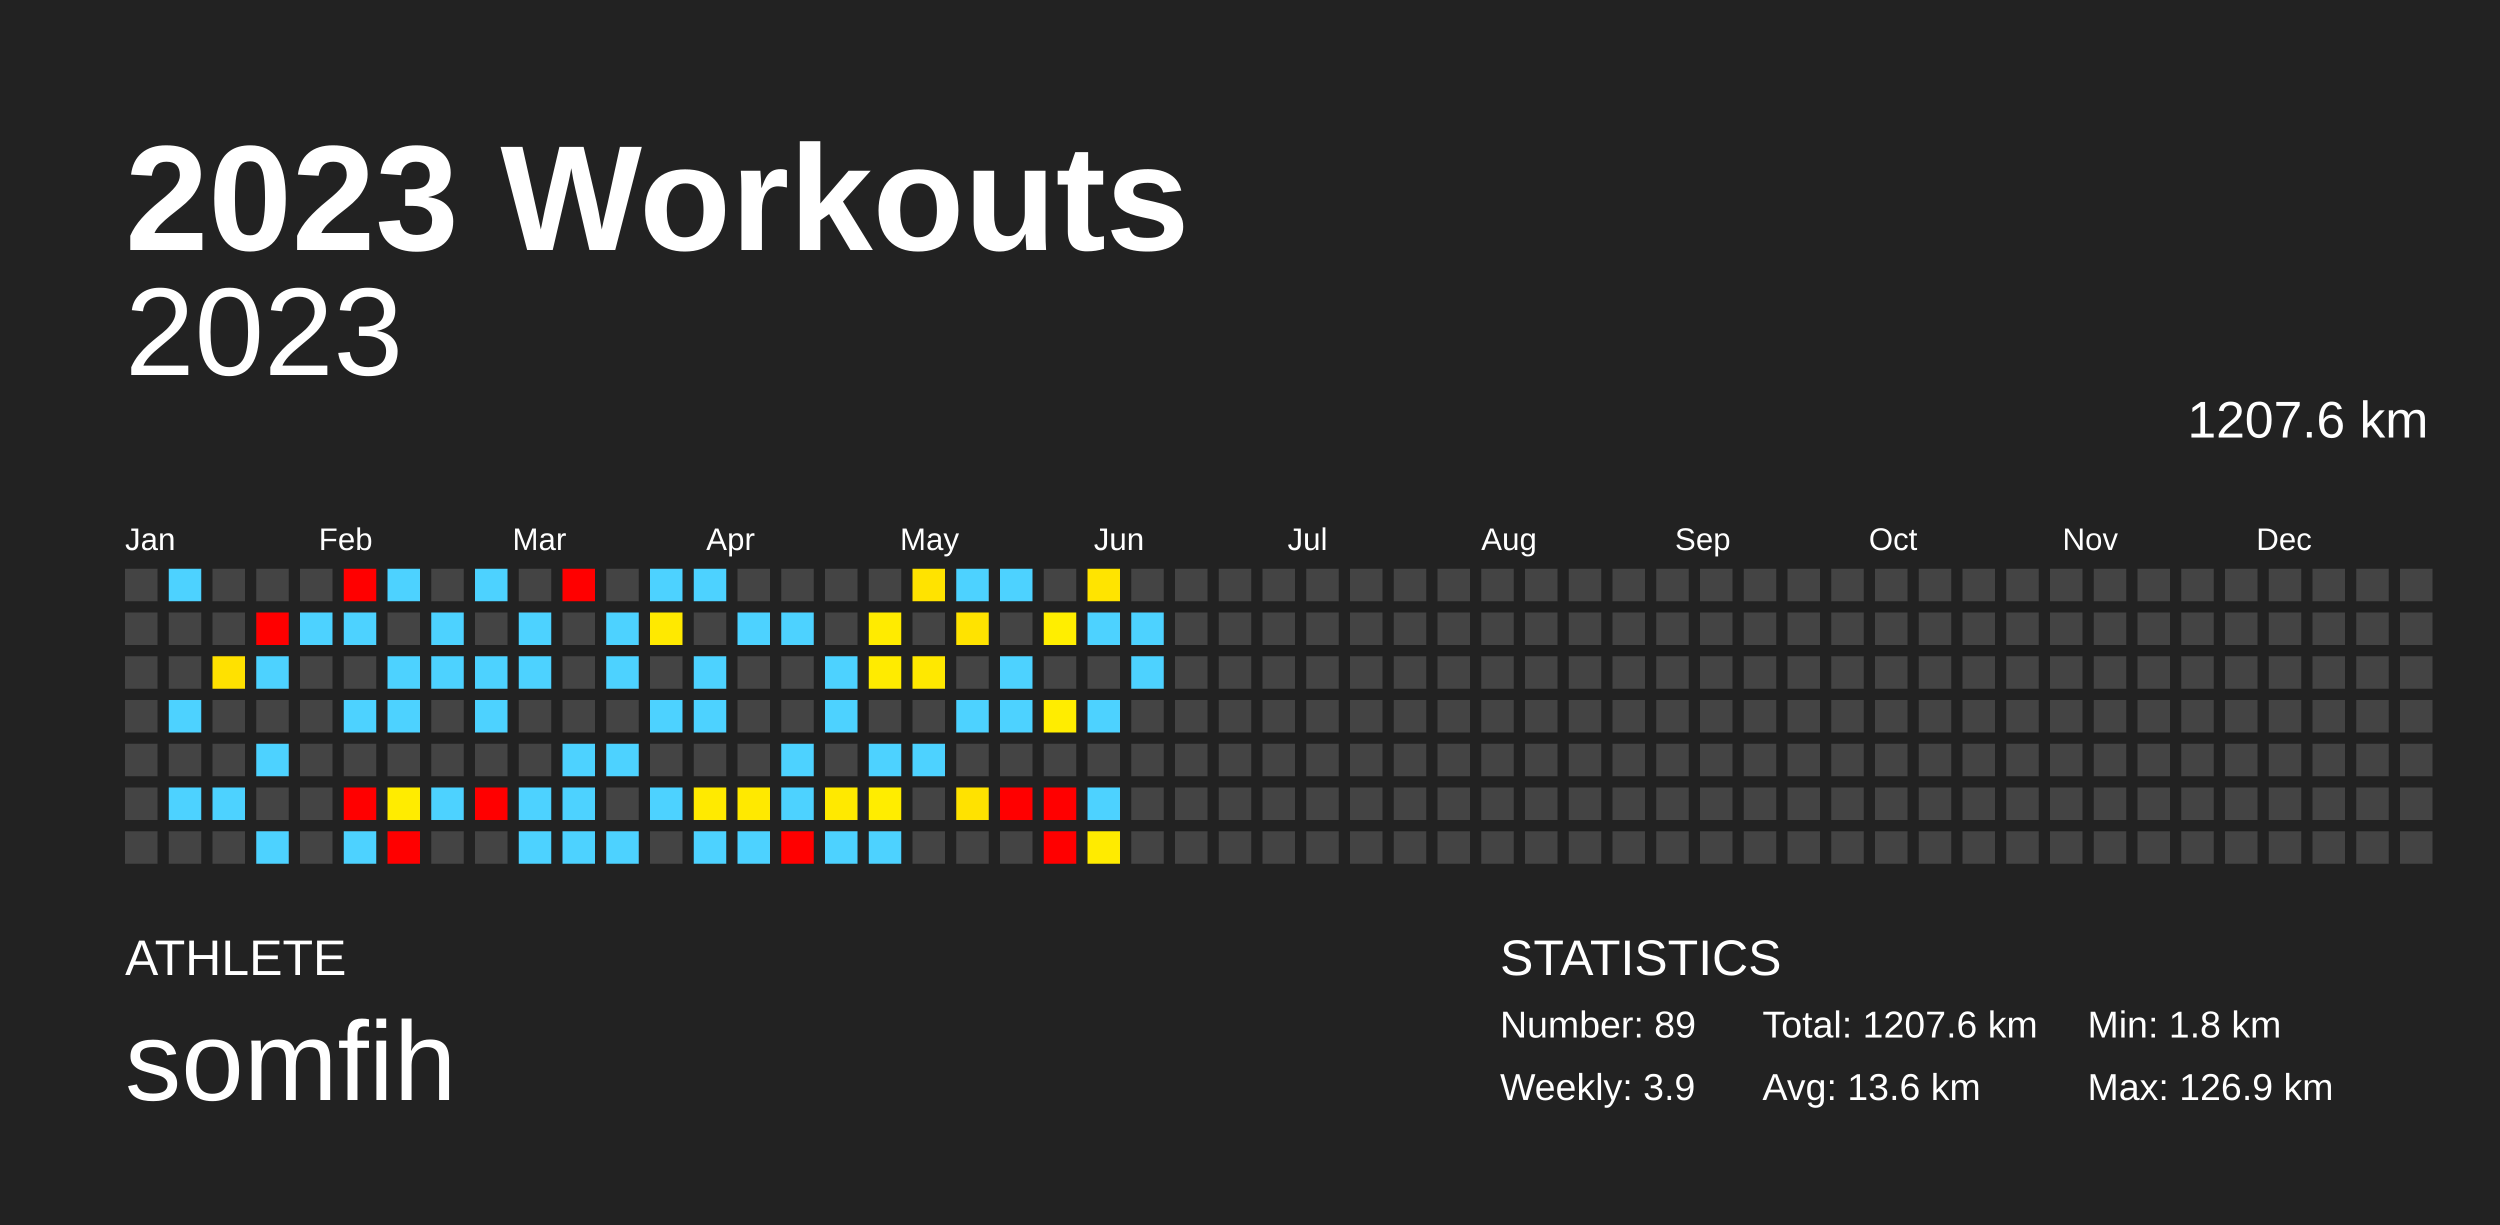
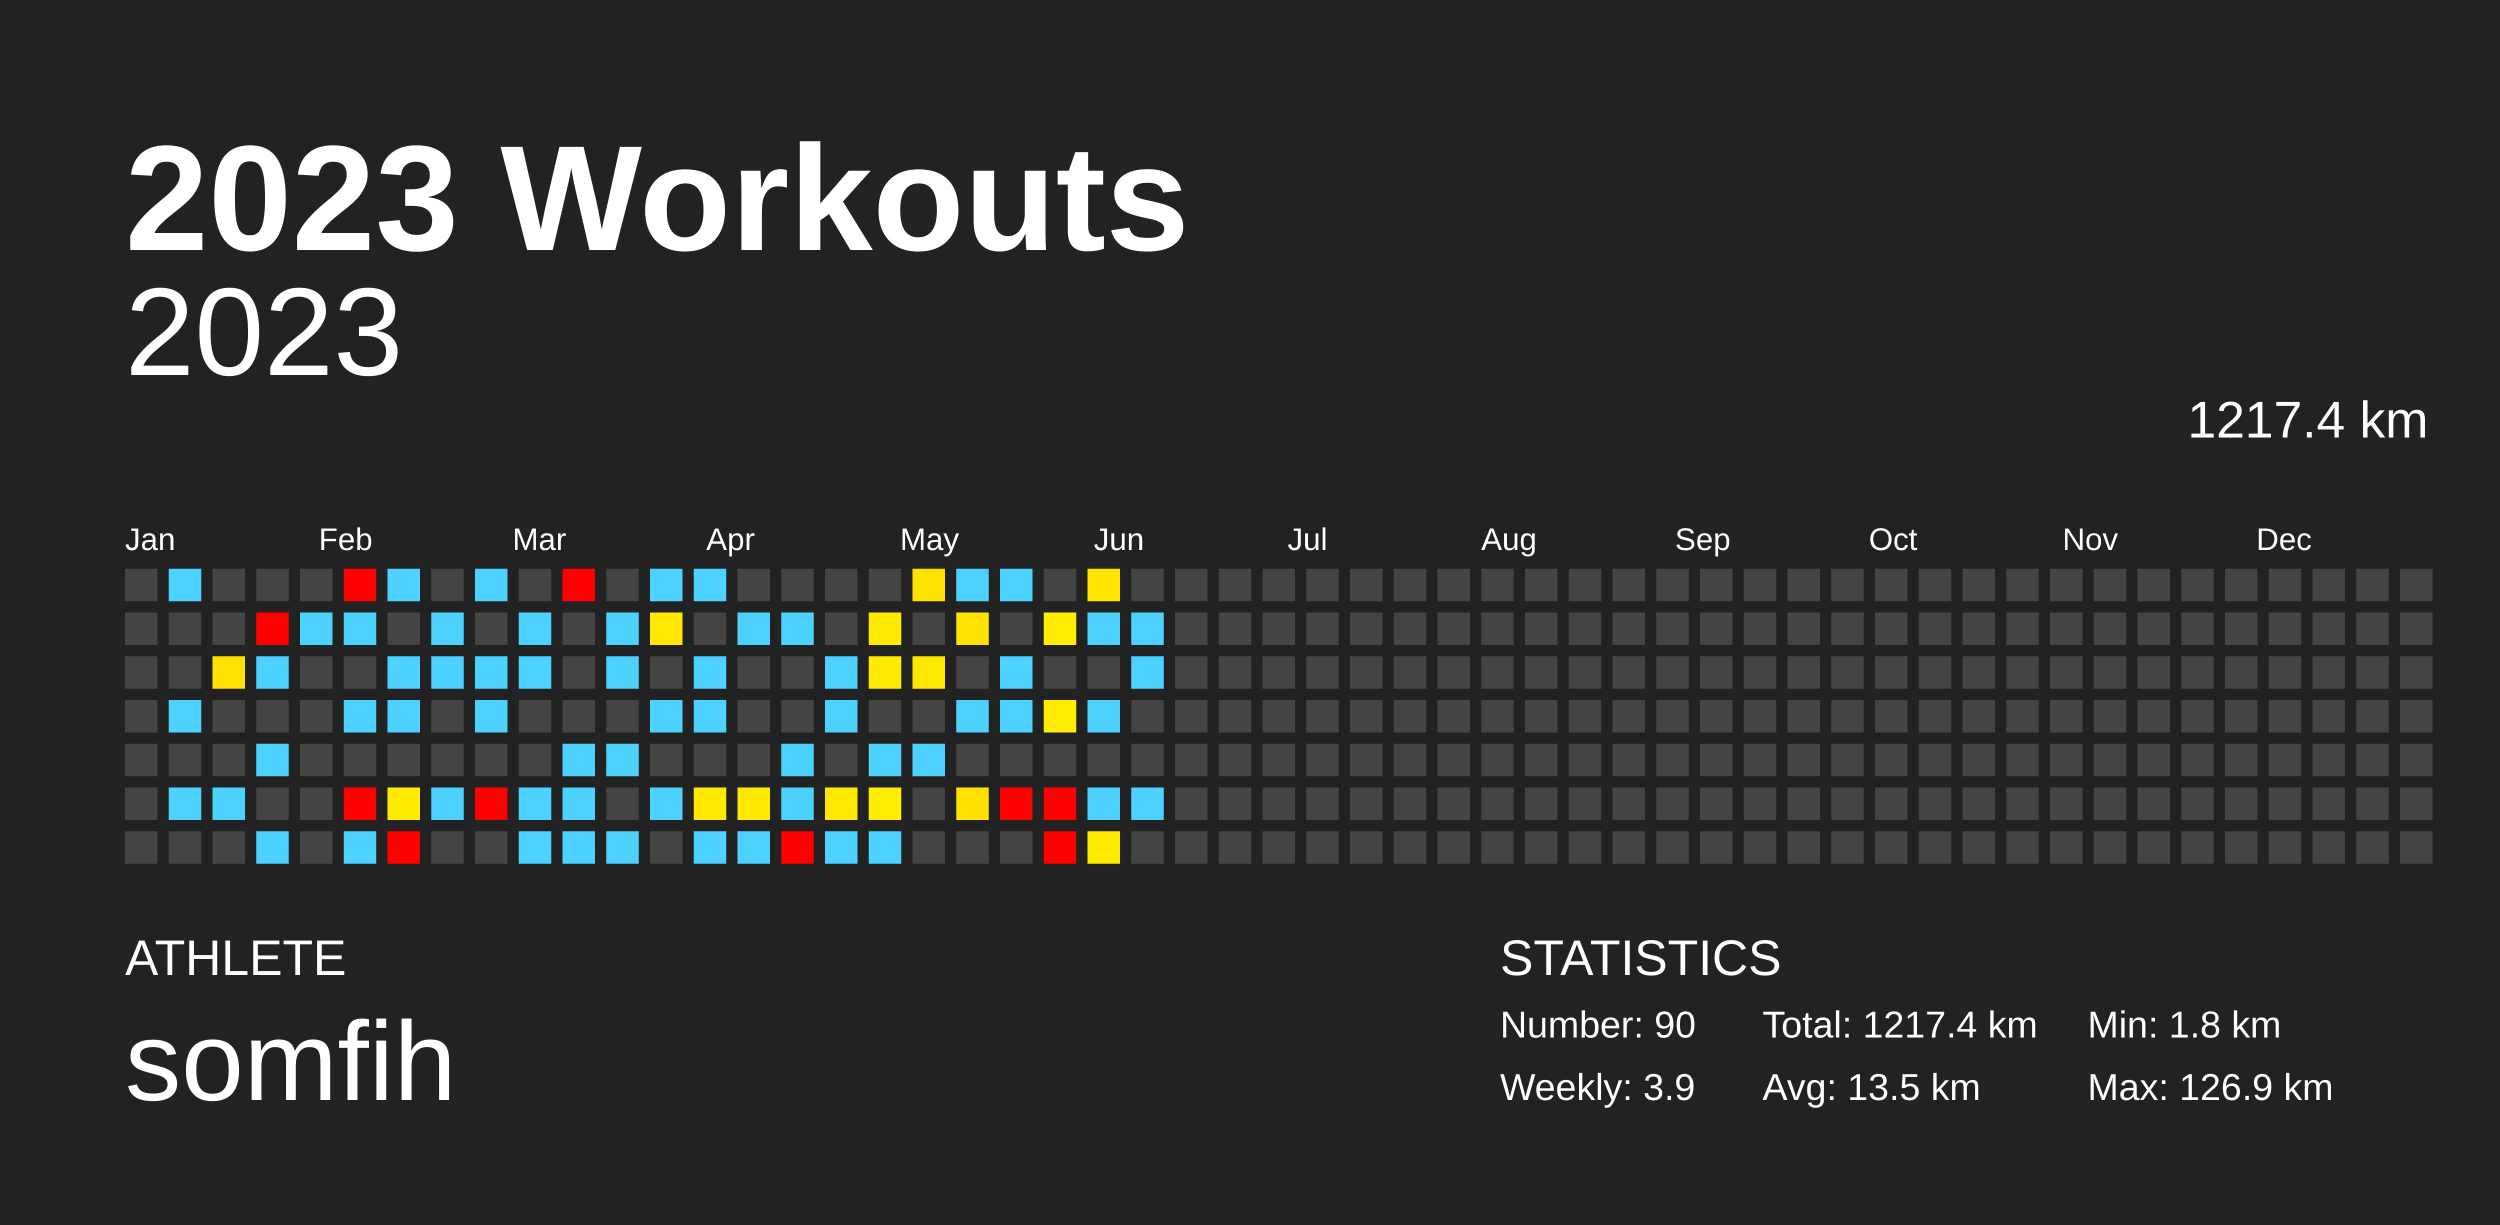
<svg xmlns="http://www.w3.org/2000/svg" baseProfile="full" height="98mm" version="1.1" viewBox="0,0,200,98" width="200mm">
  <defs />
  <rect fill="#222222" height="98" width="200" x="0" y="0" />
  <text fill="#FFFFFF" style="font-size:12px; font-family:Arial; font-weight:bold;" x="10" y="20">2023 Workouts</text>
  <text fill="#FFFFFF" style="font-size:4px; font-family:Arial" x="10" y="78">ATHLETE</text>
  <text fill="#FFFFFF" style="font-size:9px; font-family:Arial" x="10" y="88">somfih</text>
  <text fill="#FFFFFF" style="font-size:4px; font-family:Arial" x="120" y="78">STATISTICS</text>
-   <text fill="#FFFFFF" style="font-size:3px; font-family:Arial" x="120" y="83">Number: 89</text>
+   <text fill="#FFFFFF" style="font-size:3px; font-family:Arial" x="120" y="83">Number: 90</text>
  <text fill="#FFFFFF" style="font-size:3px; font-family:Arial" x="120" y="88">Weekly: 3.9</text>
-   <text fill="#FFFFFF" style="font-size:3px; font-family:Arial" x="141" y="83">Total: 1207.6 km</text>
-   <text fill="#FFFFFF" style="font-size:3px; font-family:Arial" x="141" y="88">Avg: 13.6 km</text>
+   <text fill="#FFFFFF" style="font-size:3px; font-family:Arial" x="141" y="83">Total: 1217.4 km</text>
+   <text fill="#FFFFFF" style="font-size:3px; font-family:Arial" x="141" y="88">Avg: 13.5 km</text>
  <text fill="#FFFFFF" style="font-size:3px; font-family:Arial" x="167" y="83">Min: 1.8 km</text>
  <text fill="#FFFFFF" style="font-size:3px; font-family:Arial" x="167" y="88">Max: 126.9 km</text>
  <text alignment-baseline="hanging" fill="#FFFFFF" style="font-size:10.0px; font-family:Arial;" x="10" y="30">2023</text>
-   <text alignment-baseline="hanging" fill="#FFFFFF" style="font-size:4.125px; font-family:Arial;" x="175" y="35">1207.6 km</text>
+   <text alignment-baseline="hanging" fill="#FFFFFF" style="font-size:4.125px; font-family:Arial;" x="175" y="35">1217.4 km</text>
  <text fill="#FFFFFF" style="font-size:2.5px; font-family:Arial" x="10.0" y="44">Jan</text>
  <text fill="#FFFFFF" style="font-size:2.5px; font-family:Arial" x="25.5" y="44">Feb</text>
  <text fill="#FFFFFF" style="font-size:2.5px; font-family:Arial" x="41.0" y="44">Mar</text>
  <text fill="#FFFFFF" style="font-size:2.5px; font-family:Arial" x="56.5" y="44">Apr</text>
  <text fill="#FFFFFF" style="font-size:2.5px; font-family:Arial" x="72.0" y="44">May</text>
  <text fill="#FFFFFF" style="font-size:2.5px; font-family:Arial" x="87.5" y="44">Jun</text>
  <text fill="#FFFFFF" style="font-size:2.5px; font-family:Arial" x="103.0" y="44">Jul</text>
  <text fill="#FFFFFF" style="font-size:2.5px; font-family:Arial" x="118.5" y="44">Aug</text>
  <text fill="#FFFFFF" style="font-size:2.5px; font-family:Arial" x="134.0" y="44">Sep</text>
  <text fill="#FFFFFF" style="font-size:2.5px; font-family:Arial" x="149.5" y="44">Oct</text>
  <text fill="#FFFFFF" style="font-size:2.5px; font-family:Arial" x="165.0" y="44">Nov</text>
  <text fill="#FFFFFF" style="font-size:2.5px; font-family:Arial" x="180.5" y="44">Dec</text>
  <rect fill="#444444" height="2.6" width="2.6" x="10.0" y="45.5" />
  <rect fill="#444444" height="2.6" width="2.6" x="10.0" y="49.0" />
  <rect fill="#444444" height="2.6" width="2.6" x="10.0" y="52.5" />
  <rect fill="#444444" height="2.6" width="2.6" x="10.0" y="56.0" />
  <rect fill="#444444" height="2.6" width="2.6" x="10.0" y="59.5" />
  <rect fill="#444444" height="2.6" width="2.6" x="10.0" y="63.0" />
  <rect fill="#444444" height="2.6" width="2.6" x="10.0" y="66.5" />
  <rect fill="#4dd2ff" height="2.6" width="2.6" x="13.5" y="45.5" />
  <rect fill="#444444" height="2.6" width="2.6" x="13.5" y="49.0" />
  <rect fill="#444444" height="2.6" width="2.6" x="13.5" y="52.5" />
  <rect fill="#4dd2ff" height="2.6" width="2.6" x="13.5" y="56.0" />
  <rect fill="#444444" height="2.6" width="2.6" x="13.5" y="59.5" />
  <rect fill="#4dd2ff" height="2.6" width="2.6" x="13.5" y="63.0" />
  <rect fill="#444444" height="2.6" width="2.6" x="13.5" y="66.5" />
  <rect fill="#444444" height="2.6" width="2.6" x="17.0" y="45.5" />
  <rect fill="#444444" height="2.6" width="2.6" x="17.0" y="49.0" />
  <rect fill="#ffe100" height="2.6" width="2.6" x="17.0" y="52.5" />
  <rect fill="#444444" height="2.6" width="2.6" x="17.0" y="56.0" />
  <rect fill="#444444" height="2.6" width="2.6" x="17.0" y="59.5" />
  <rect fill="#4dd2ff" height="2.6" width="2.6" x="17.0" y="63.0" />
  <rect fill="#444444" height="2.6" width="2.6" x="17.0" y="66.5" />
  <rect fill="#444444" height="2.6" width="2.6" x="20.5" y="45.5" />
  <rect fill="red" height="2.6" width="2.6" x="20.5" y="49.0" />
  <rect fill="#4dd2ff" height="2.6" width="2.6" x="20.5" y="52.5" />
  <rect fill="#444444" height="2.6" width="2.6" x="20.5" y="56.0" />
  <rect fill="#4dd2ff" height="2.6" width="2.6" x="20.5" y="59.5" />
  <rect fill="#444444" height="2.6" width="2.6" x="20.5" y="63.0" />
  <rect fill="#4dd2ff" height="2.6" width="2.6" x="20.5" y="66.5" />
  <rect fill="#444444" height="2.6" width="2.6" x="24.0" y="45.5" />
  <rect fill="#4dd2ff" height="2.6" width="2.6" x="24.0" y="49.0" />
  <rect fill="#444444" height="2.6" width="2.6" x="24.0" y="52.5" />
  <rect fill="#444444" height="2.6" width="2.6" x="24.0" y="56.0" />
  <rect fill="#444444" height="2.6" width="2.6" x="24.0" y="59.5" />
  <rect fill="#444444" height="2.6" width="2.6" x="24.0" y="63.0" />
  <rect fill="#444444" height="2.6" width="2.6" x="24.0" y="66.5" />
  <rect fill="red" height="2.6" width="2.6" x="27.5" y="45.5" />
  <rect fill="#4dd2ff" height="2.6" width="2.6" x="27.5" y="49.0" />
  <rect fill="#444444" height="2.6" width="2.6" x="27.5" y="52.5" />
  <rect fill="#4dd2ff" height="2.6" width="2.6" x="27.5" y="56.0" />
  <rect fill="#444444" height="2.6" width="2.6" x="27.5" y="59.5" />
  <rect fill="red" height="2.6" width="2.6" x="27.5" y="63.0" />
  <rect fill="#4dd2ff" height="2.6" width="2.6" x="27.5" y="66.5" />
  <rect fill="#4dd2ff" height="2.6" width="2.6" x="31.0" y="45.5" />
  <rect fill="#444444" height="2.6" width="2.6" x="31.0" y="49.0" />
  <rect fill="#4dd2ff" height="2.6" width="2.6" x="31.0" y="52.5" />
  <rect fill="#4dd2ff" height="2.6" width="2.6" x="31.0" y="56.0" />
  <rect fill="#444444" height="2.6" width="2.6" x="31.0" y="59.5" />
  <rect fill="#ffec00" height="2.6" width="2.6" x="31.0" y="63.0" />
  <rect fill="red" height="2.6" width="2.6" x="31.0" y="66.5" />
  <rect fill="#444444" height="2.6" width="2.6" x="34.5" y="45.5" />
  <rect fill="#4dd2ff" height="2.6" width="2.6" x="34.5" y="49.0" />
  <rect fill="#4dd2ff" height="2.6" width="2.6" x="34.5" y="52.5" />
  <rect fill="#444444" height="2.6" width="2.6" x="34.5" y="56.0" />
  <rect fill="#444444" height="2.6" width="2.6" x="34.5" y="59.5" />
  <rect fill="#4dd2ff" height="2.6" width="2.6" x="34.5" y="63.0" />
  <rect fill="#444444" height="2.6" width="2.6" x="34.5" y="66.5" />
  <rect fill="#4dd2ff" height="2.6" width="2.6" x="38.0" y="45.5" />
  <rect fill="#444444" height="2.6" width="2.6" x="38.0" y="49.0" />
  <rect fill="#4dd2ff" height="2.6" width="2.6" x="38.0" y="52.5" />
  <rect fill="#4dd2ff" height="2.6" width="2.6" x="38.0" y="56.0" />
  <rect fill="#444444" height="2.6" width="2.6" x="38.0" y="59.5" />
  <rect fill="red" height="2.6" width="2.6" x="38.0" y="63.0" />
  <rect fill="#444444" height="2.6" width="2.6" x="38.0" y="66.5" />
  <rect fill="#444444" height="2.6" width="2.6" x="41.5" y="45.5" />
  <rect fill="#4dd2ff" height="2.6" width="2.6" x="41.5" y="49.0" />
  <rect fill="#4dd2ff" height="2.6" width="2.6" x="41.5" y="52.5" />
  <rect fill="#444444" height="2.6" width="2.6" x="41.5" y="56.0" />
  <rect fill="#444444" height="2.6" width="2.6" x="41.5" y="59.5" />
  <rect fill="#4dd2ff" height="2.6" width="2.6" x="41.5" y="63.0" />
  <rect fill="#4dd2ff" height="2.6" width="2.6" x="41.5" y="66.5" />
  <rect fill="red" height="2.6" width="2.6" x="45.0" y="45.5" />
  <rect fill="#444444" height="2.6" width="2.6" x="45.0" y="49.0" />
  <rect fill="#444444" height="2.6" width="2.6" x="45.0" y="52.5" />
  <rect fill="#444444" height="2.6" width="2.6" x="45.0" y="56.0" />
  <rect fill="#4dd2ff" height="2.6" width="2.6" x="45.0" y="59.5" />
  <rect fill="#4dd2ff" height="2.6" width="2.6" x="45.0" y="63.0" />
  <rect fill="#4dd2ff" height="2.6" width="2.6" x="45.0" y="66.5" />
  <rect fill="#444444" height="2.6" width="2.6" x="48.5" y="45.5" />
  <rect fill="#4dd2ff" height="2.6" width="2.6" x="48.5" y="49.0" />
  <rect fill="#4dd2ff" height="2.6" width="2.6" x="48.5" y="52.5" />
  <rect fill="#444444" height="2.6" width="2.6" x="48.5" y="56.0" />
  <rect fill="#4dd2ff" height="2.6" width="2.6" x="48.5" y="59.5" />
  <rect fill="#444444" height="2.6" width="2.6" x="48.5" y="63.0" />
  <rect fill="#4dd2ff" height="2.6" width="2.6" x="48.5" y="66.5" />
  <rect fill="#4dd2ff" height="2.6" width="2.6" x="52.0" y="45.5" />
  <rect fill="#ffe900" height="2.6" width="2.6" x="52.0" y="49.0" />
  <rect fill="#444444" height="2.6" width="2.6" x="52.0" y="52.5" />
  <rect fill="#4dd2ff" height="2.6" width="2.6" x="52.0" y="56.0" />
  <rect fill="#444444" height="2.6" width="2.6" x="52.0" y="59.5" />
  <rect fill="#4dd2ff" height="2.6" width="2.6" x="52.0" y="63.0" />
  <rect fill="#444444" height="2.6" width="2.6" x="52.0" y="66.5" />
  <rect fill="#4dd2ff" height="2.6" width="2.6" x="55.5" y="45.5" />
  <rect fill="#444444" height="2.6" width="2.6" x="55.5" y="49.0" />
  <rect fill="#4dd2ff" height="2.6" width="2.6" x="55.5" y="52.5" />
  <rect fill="#4dd2ff" height="2.6" width="2.6" x="55.5" y="56.0" />
  <rect fill="#444444" height="2.6" width="2.6" x="55.5" y="59.5" />
  <rect fill="#ffea00" height="2.6" width="2.6" x="55.5" y="63.0" />
  <rect fill="#4dd2ff" height="2.6" width="2.6" x="55.5" y="66.5" />
  <rect fill="#444444" height="2.6" width="2.6" x="59.0" y="45.5" />
  <rect fill="#4dd2ff" height="2.6" width="2.6" x="59.0" y="49.0" />
  <rect fill="#444444" height="2.6" width="2.6" x="59.0" y="52.5" />
  <rect fill="#444444" height="2.6" width="2.6" x="59.0" y="56.0" />
  <rect fill="#444444" height="2.6" width="2.6" x="59.0" y="59.5" />
  <rect fill="#ffe900" height="2.6" width="2.6" x="59.0" y="63.0" />
  <rect fill="#4dd2ff" height="2.6" width="2.6" x="59.0" y="66.5" />
  <rect fill="#444444" height="2.6" width="2.6" x="62.5" y="45.5" />
  <rect fill="#4dd2ff" height="2.6" width="2.6" x="62.5" y="49.0" />
  <rect fill="#444444" height="2.6" width="2.6" x="62.5" y="52.5" />
  <rect fill="#444444" height="2.6" width="2.6" x="62.5" y="56.0" />
  <rect fill="#4dd2ff" height="2.6" width="2.6" x="62.5" y="59.5" />
  <rect fill="#4dd2ff" height="2.6" width="2.6" x="62.5" y="63.0" />
  <rect fill="red" height="2.6" width="2.6" x="62.5" y="66.5" />
  <rect fill="#444444" height="2.6" width="2.6" x="66.0" y="45.5" />
  <rect fill="#444444" height="2.6" width="2.6" x="66.0" y="49.0" />
  <rect fill="#4dd2ff" height="2.6" width="2.6" x="66.0" y="52.5" />
  <rect fill="#4dd2ff" height="2.6" width="2.6" x="66.0" y="56.0" />
  <rect fill="#444444" height="2.6" width="2.6" x="66.0" y="59.5" />
  <rect fill="#ffe900" height="2.6" width="2.6" x="66.0" y="63.0" />
  <rect fill="#4dd2ff" height="2.6" width="2.6" x="66.0" y="66.5" />
  <rect fill="#444444" height="2.6" width="2.6" x="69.5" y="45.5" />
  <rect fill="#ffeb00" height="2.6" width="2.6" x="69.5" y="49.0" />
  <rect fill="#ffeb00" height="2.6" width="2.6" x="69.5" y="52.5" />
  <rect fill="#444444" height="2.6" width="2.6" x="69.5" y="56.0" />
  <rect fill="#4dd2ff" height="2.6" width="2.6" x="69.5" y="59.5" />
  <rect fill="#ffed00" height="2.6" width="2.6" x="69.5" y="63.0" />
  <rect fill="#4dd2ff" height="2.6" width="2.6" x="69.5" y="66.5" />
  <rect fill="#ffe300" height="2.6" width="2.6" x="73.0" y="45.5" />
  <rect fill="#444444" height="2.6" width="2.6" x="73.0" y="49.0" />
  <rect fill="#ffe800" height="2.6" width="2.6" x="73.0" y="52.5" />
  <rect fill="#444444" height="2.6" width="2.6" x="73.0" y="56.0" />
  <rect fill="#4dd2ff" height="2.6" width="2.6" x="73.0" y="59.5" />
  <rect fill="#444444" height="2.6" width="2.6" x="73.0" y="63.0" />
  <rect fill="#444444" height="2.6" width="2.6" x="73.0" y="66.5" />
  <rect fill="#4dd2ff" height="2.6" width="2.6" x="76.5" y="45.5" />
  <rect fill="#ffe300" height="2.6" width="2.6" x="76.5" y="49.0" />
  <rect fill="#444444" height="2.6" width="2.6" x="76.5" y="52.5" />
  <rect fill="#4dd2ff" height="2.6" width="2.6" x="76.5" y="56.0" />
  <rect fill="#444444" height="2.6" width="2.6" x="76.5" y="59.5" />
  <rect fill="#ffe200" height="2.6" width="2.6" x="76.5" y="63.0" />
  <rect fill="#444444" height="2.6" width="2.6" x="76.5" y="66.5" />
  <rect fill="#4dd2ff" height="2.6" width="2.6" x="80.0" y="45.5" />
  <rect fill="#444444" height="2.6" width="2.6" x="80.0" y="49.0" />
  <rect fill="#4dd2ff" height="2.6" width="2.6" x="80.0" y="52.5" />
  <rect fill="#4dd2ff" height="2.6" width="2.6" x="80.0" y="56.0" />
  <rect fill="#444444" height="2.6" width="2.6" x="80.0" y="59.5" />
  <rect fill="red" height="2.6" width="2.6" x="80.0" y="63.0" />
  <rect fill="#444444" height="2.6" width="2.6" x="80.0" y="66.5" />
  <rect fill="#444444" height="2.6" width="2.6" x="83.5" y="45.5" />
  <rect fill="#ffee00" height="2.6" width="2.6" x="83.5" y="49.0" />
  <rect fill="#444444" height="2.6" width="2.6" x="83.5" y="52.5" />
  <rect fill="#ffed00" height="2.6" width="2.6" x="83.5" y="56.0" />
  <rect fill="#444444" height="2.6" width="2.6" x="83.5" y="59.5" />
  <rect fill="red" height="2.6" width="2.6" x="83.5" y="63.0" />
  <rect fill="red" height="2.6" width="2.6" x="83.5" y="66.5" />
  <rect fill="#ffe400" height="2.6" width="2.6" x="87.0" y="45.5" />
  <rect fill="#4dd2ff" height="2.6" width="2.6" x="87.0" y="49.0" />
  <rect fill="#444444" height="2.6" width="2.6" x="87.0" y="52.5" />
  <rect fill="#4dd2ff" height="2.6" width="2.6" x="87.0" y="56.0" />
  <rect fill="#444444" height="2.6" width="2.6" x="87.0" y="59.5" />
  <rect fill="#4dd2ff" height="2.6" width="2.6" x="87.0" y="63.0" />
  <rect fill="#ffeb00" height="2.6" width="2.6" x="87.0" y="66.5" />
  <rect fill="#444444" height="2.6" width="2.6" x="90.5" y="45.5" />
  <rect fill="#4dd2ff" height="2.6" width="2.6" x="90.5" y="49.0" />
  <rect fill="#4dd2ff" height="2.6" width="2.6" x="90.5" y="52.5" />
  <rect fill="#444444" height="2.6" width="2.6" x="90.5" y="56.0" />
  <rect fill="#444444" height="2.6" width="2.6" x="90.5" y="59.5" />
-   <rect fill="#444444" height="2.6" width="2.6" x="90.5" y="63.0" />
+   <rect fill="#4dd2ff" height="2.6" width="2.6" x="90.5" y="63.0" />
  <rect fill="#444444" height="2.6" width="2.6" x="90.5" y="66.5" />
  <rect fill="#444444" height="2.6" width="2.6" x="94.0" y="45.5" />
  <rect fill="#444444" height="2.6" width="2.6" x="94.0" y="49.0" />
  <rect fill="#444444" height="2.6" width="2.6" x="94.0" y="52.5" />
  <rect fill="#444444" height="2.6" width="2.6" x="94.0" y="56.0" />
  <rect fill="#444444" height="2.6" width="2.6" x="94.0" y="59.5" />
  <rect fill="#444444" height="2.6" width="2.6" x="94.0" y="63.0" />
  <rect fill="#444444" height="2.6" width="2.6" x="94.0" y="66.5" />
  <rect fill="#444444" height="2.6" width="2.6" x="97.5" y="45.5" />
  <rect fill="#444444" height="2.6" width="2.6" x="97.5" y="49.0" />
  <rect fill="#444444" height="2.6" width="2.6" x="97.5" y="52.5" />
  <rect fill="#444444" height="2.6" width="2.6" x="97.5" y="56.0" />
  <rect fill="#444444" height="2.6" width="2.6" x="97.5" y="59.5" />
  <rect fill="#444444" height="2.6" width="2.6" x="97.5" y="63.0" />
  <rect fill="#444444" height="2.6" width="2.6" x="97.5" y="66.5" />
  <rect fill="#444444" height="2.6" width="2.6" x="101.0" y="45.5" />
  <rect fill="#444444" height="2.6" width="2.6" x="101.0" y="49.0" />
  <rect fill="#444444" height="2.6" width="2.6" x="101.0" y="52.5" />
  <rect fill="#444444" height="2.6" width="2.6" x="101.0" y="56.0" />
  <rect fill="#444444" height="2.6" width="2.6" x="101.0" y="59.5" />
  <rect fill="#444444" height="2.6" width="2.6" x="101.0" y="63.0" />
  <rect fill="#444444" height="2.6" width="2.6" x="101.0" y="66.5" />
  <rect fill="#444444" height="2.6" width="2.6" x="104.5" y="45.5" />
  <rect fill="#444444" height="2.6" width="2.6" x="104.5" y="49.0" />
  <rect fill="#444444" height="2.6" width="2.6" x="104.5" y="52.5" />
  <rect fill="#444444" height="2.6" width="2.6" x="104.5" y="56.0" />
  <rect fill="#444444" height="2.6" width="2.6" x="104.5" y="59.5" />
  <rect fill="#444444" height="2.6" width="2.6" x="104.5" y="63.0" />
  <rect fill="#444444" height="2.6" width="2.6" x="104.5" y="66.5" />
  <rect fill="#444444" height="2.6" width="2.6" x="108.0" y="45.5" />
  <rect fill="#444444" height="2.6" width="2.6" x="108.0" y="49.0" />
  <rect fill="#444444" height="2.6" width="2.6" x="108.0" y="52.5" />
  <rect fill="#444444" height="2.6" width="2.6" x="108.0" y="56.0" />
  <rect fill="#444444" height="2.6" width="2.6" x="108.0" y="59.5" />
  <rect fill="#444444" height="2.6" width="2.6" x="108.0" y="63.0" />
  <rect fill="#444444" height="2.6" width="2.6" x="108.0" y="66.5" />
  <rect fill="#444444" height="2.6" width="2.6" x="111.5" y="45.5" />
  <rect fill="#444444" height="2.6" width="2.6" x="111.5" y="49.0" />
  <rect fill="#444444" height="2.6" width="2.6" x="111.5" y="52.5" />
  <rect fill="#444444" height="2.6" width="2.6" x="111.5" y="56.0" />
  <rect fill="#444444" height="2.6" width="2.6" x="111.5" y="59.5" />
  <rect fill="#444444" height="2.6" width="2.6" x="111.5" y="63.0" />
  <rect fill="#444444" height="2.6" width="2.6" x="111.5" y="66.5" />
  <rect fill="#444444" height="2.6" width="2.6" x="115.0" y="45.5" />
  <rect fill="#444444" height="2.6" width="2.6" x="115.0" y="49.0" />
  <rect fill="#444444" height="2.6" width="2.6" x="115.0" y="52.5" />
  <rect fill="#444444" height="2.6" width="2.6" x="115.0" y="56.0" />
  <rect fill="#444444" height="2.6" width="2.6" x="115.0" y="59.5" />
  <rect fill="#444444" height="2.6" width="2.6" x="115.0" y="63.0" />
  <rect fill="#444444" height="2.6" width="2.6" x="115.0" y="66.5" />
  <rect fill="#444444" height="2.6" width="2.6" x="118.5" y="45.5" />
  <rect fill="#444444" height="2.6" width="2.6" x="118.5" y="49.0" />
  <rect fill="#444444" height="2.6" width="2.6" x="118.5" y="52.5" />
  <rect fill="#444444" height="2.6" width="2.6" x="118.5" y="56.0" />
  <rect fill="#444444" height="2.6" width="2.6" x="118.5" y="59.5" />
  <rect fill="#444444" height="2.6" width="2.6" x="118.5" y="63.0" />
  <rect fill="#444444" height="2.6" width="2.6" x="118.5" y="66.5" />
  <rect fill="#444444" height="2.6" width="2.6" x="122.0" y="45.5" />
  <rect fill="#444444" height="2.6" width="2.6" x="122.0" y="49.0" />
  <rect fill="#444444" height="2.6" width="2.6" x="122.0" y="52.5" />
  <rect fill="#444444" height="2.6" width="2.6" x="122.0" y="56.0" />
  <rect fill="#444444" height="2.6" width="2.6" x="122.0" y="59.5" />
  <rect fill="#444444" height="2.6" width="2.6" x="122.0" y="63.0" />
  <rect fill="#444444" height="2.6" width="2.6" x="122.0" y="66.5" />
  <rect fill="#444444" height="2.6" width="2.6" x="125.5" y="45.5" />
  <rect fill="#444444" height="2.6" width="2.6" x="125.5" y="49.0" />
  <rect fill="#444444" height="2.6" width="2.6" x="125.5" y="52.5" />
  <rect fill="#444444" height="2.6" width="2.6" x="125.5" y="56.0" />
  <rect fill="#444444" height="2.6" width="2.6" x="125.5" y="59.5" />
  <rect fill="#444444" height="2.6" width="2.6" x="125.5" y="63.0" />
  <rect fill="#444444" height="2.6" width="2.6" x="125.5" y="66.5" />
  <rect fill="#444444" height="2.6" width="2.6" x="129.0" y="45.5" />
  <rect fill="#444444" height="2.6" width="2.6" x="129.0" y="49.0" />
  <rect fill="#444444" height="2.6" width="2.6" x="129.0" y="52.5" />
  <rect fill="#444444" height="2.6" width="2.6" x="129.0" y="56.0" />
  <rect fill="#444444" height="2.6" width="2.6" x="129.0" y="59.5" />
  <rect fill="#444444" height="2.6" width="2.6" x="129.0" y="63.0" />
  <rect fill="#444444" height="2.6" width="2.6" x="129.0" y="66.5" />
  <rect fill="#444444" height="2.6" width="2.6" x="132.5" y="45.5" />
  <rect fill="#444444" height="2.6" width="2.6" x="132.5" y="49.0" />
  <rect fill="#444444" height="2.6" width="2.6" x="132.5" y="52.5" />
  <rect fill="#444444" height="2.6" width="2.6" x="132.5" y="56.0" />
  <rect fill="#444444" height="2.6" width="2.6" x="132.5" y="59.5" />
  <rect fill="#444444" height="2.6" width="2.6" x="132.5" y="63.0" />
  <rect fill="#444444" height="2.6" width="2.6" x="132.5" y="66.5" />
  <rect fill="#444444" height="2.6" width="2.6" x="136.0" y="45.5" />
  <rect fill="#444444" height="2.6" width="2.6" x="136.0" y="49.0" />
  <rect fill="#444444" height="2.6" width="2.6" x="136.0" y="52.5" />
  <rect fill="#444444" height="2.6" width="2.6" x="136.0" y="56.0" />
  <rect fill="#444444" height="2.6" width="2.6" x="136.0" y="59.5" />
  <rect fill="#444444" height="2.6" width="2.6" x="136.0" y="63.0" />
  <rect fill="#444444" height="2.6" width="2.6" x="136.0" y="66.5" />
  <rect fill="#444444" height="2.6" width="2.6" x="139.5" y="45.5" />
  <rect fill="#444444" height="2.6" width="2.6" x="139.5" y="49.0" />
  <rect fill="#444444" height="2.6" width="2.6" x="139.5" y="52.5" />
  <rect fill="#444444" height="2.6" width="2.6" x="139.5" y="56.0" />
  <rect fill="#444444" height="2.6" width="2.6" x="139.5" y="59.5" />
  <rect fill="#444444" height="2.6" width="2.6" x="139.5" y="63.0" />
  <rect fill="#444444" height="2.6" width="2.6" x="139.5" y="66.5" />
  <rect fill="#444444" height="2.6" width="2.6" x="143.0" y="45.5" />
  <rect fill="#444444" height="2.6" width="2.6" x="143.0" y="49.0" />
  <rect fill="#444444" height="2.6" width="2.6" x="143.0" y="52.5" />
  <rect fill="#444444" height="2.6" width="2.6" x="143.0" y="56.0" />
  <rect fill="#444444" height="2.6" width="2.6" x="143.0" y="59.5" />
  <rect fill="#444444" height="2.6" width="2.6" x="143.0" y="63.0" />
  <rect fill="#444444" height="2.6" width="2.6" x="143.0" y="66.5" />
  <rect fill="#444444" height="2.6" width="2.6" x="146.5" y="45.5" />
  <rect fill="#444444" height="2.6" width="2.6" x="146.5" y="49.0" />
  <rect fill="#444444" height="2.6" width="2.6" x="146.5" y="52.5" />
  <rect fill="#444444" height="2.6" width="2.6" x="146.5" y="56.0" />
  <rect fill="#444444" height="2.6" width="2.6" x="146.5" y="59.5" />
  <rect fill="#444444" height="2.6" width="2.6" x="146.5" y="63.0" />
  <rect fill="#444444" height="2.6" width="2.6" x="146.5" y="66.5" />
  <rect fill="#444444" height="2.6" width="2.6" x="150.0" y="45.5" />
  <rect fill="#444444" height="2.6" width="2.6" x="150.0" y="49.0" />
  <rect fill="#444444" height="2.6" width="2.6" x="150.0" y="52.5" />
  <rect fill="#444444" height="2.6" width="2.6" x="150.0" y="56.0" />
  <rect fill="#444444" height="2.6" width="2.6" x="150.0" y="59.5" />
  <rect fill="#444444" height="2.6" width="2.6" x="150.0" y="63.0" />
  <rect fill="#444444" height="2.6" width="2.6" x="150.0" y="66.5" />
  <rect fill="#444444" height="2.6" width="2.6" x="153.5" y="45.5" />
  <rect fill="#444444" height="2.6" width="2.6" x="153.5" y="49.0" />
  <rect fill="#444444" height="2.6" width="2.6" x="153.5" y="52.5" />
  <rect fill="#444444" height="2.6" width="2.6" x="153.5" y="56.0" />
  <rect fill="#444444" height="2.6" width="2.6" x="153.5" y="59.5" />
  <rect fill="#444444" height="2.6" width="2.6" x="153.5" y="63.0" />
  <rect fill="#444444" height="2.6" width="2.6" x="153.5" y="66.5" />
  <rect fill="#444444" height="2.6" width="2.6" x="157.0" y="45.5" />
  <rect fill="#444444" height="2.6" width="2.6" x="157.0" y="49.0" />
  <rect fill="#444444" height="2.6" width="2.6" x="157.0" y="52.5" />
  <rect fill="#444444" height="2.6" width="2.6" x="157.0" y="56.0" />
  <rect fill="#444444" height="2.6" width="2.6" x="157.0" y="59.5" />
  <rect fill="#444444" height="2.6" width="2.6" x="157.0" y="63.0" />
  <rect fill="#444444" height="2.6" width="2.6" x="157.0" y="66.5" />
  <rect fill="#444444" height="2.6" width="2.6" x="160.5" y="45.5" />
  <rect fill="#444444" height="2.6" width="2.6" x="160.5" y="49.0" />
  <rect fill="#444444" height="2.6" width="2.6" x="160.5" y="52.5" />
  <rect fill="#444444" height="2.6" width="2.6" x="160.5" y="56.0" />
  <rect fill="#444444" height="2.6" width="2.6" x="160.5" y="59.5" />
  <rect fill="#444444" height="2.6" width="2.6" x="160.5" y="63.0" />
  <rect fill="#444444" height="2.6" width="2.6" x="160.5" y="66.5" />
  <rect fill="#444444" height="2.6" width="2.6" x="164.0" y="45.5" />
  <rect fill="#444444" height="2.6" width="2.6" x="164.0" y="49.0" />
  <rect fill="#444444" height="2.6" width="2.6" x="164.0" y="52.5" />
  <rect fill="#444444" height="2.6" width="2.6" x="164.0" y="56.0" />
  <rect fill="#444444" height="2.6" width="2.6" x="164.0" y="59.5" />
  <rect fill="#444444" height="2.6" width="2.6" x="164.0" y="63.0" />
  <rect fill="#444444" height="2.6" width="2.6" x="164.0" y="66.5" />
  <rect fill="#444444" height="2.6" width="2.6" x="167.5" y="45.5" />
  <rect fill="#444444" height="2.6" width="2.6" x="167.5" y="49.0" />
  <rect fill="#444444" height="2.6" width="2.6" x="167.5" y="52.5" />
  <rect fill="#444444" height="2.6" width="2.6" x="167.5" y="56.0" />
  <rect fill="#444444" height="2.6" width="2.6" x="167.5" y="59.5" />
  <rect fill="#444444" height="2.6" width="2.6" x="167.5" y="63.0" />
  <rect fill="#444444" height="2.6" width="2.6" x="167.5" y="66.5" />
  <rect fill="#444444" height="2.6" width="2.6" x="171.0" y="45.5" />
  <rect fill="#444444" height="2.6" width="2.6" x="171.0" y="49.0" />
  <rect fill="#444444" height="2.6" width="2.6" x="171.0" y="52.5" />
  <rect fill="#444444" height="2.6" width="2.6" x="171.0" y="56.0" />
  <rect fill="#444444" height="2.6" width="2.6" x="171.0" y="59.5" />
  <rect fill="#444444" height="2.6" width="2.6" x="171.0" y="63.0" />
  <rect fill="#444444" height="2.6" width="2.6" x="171.0" y="66.5" />
  <rect fill="#444444" height="2.6" width="2.6" x="174.5" y="45.5" />
  <rect fill="#444444" height="2.6" width="2.6" x="174.5" y="49.0" />
  <rect fill="#444444" height="2.6" width="2.6" x="174.5" y="52.5" />
  <rect fill="#444444" height="2.6" width="2.6" x="174.5" y="56.0" />
  <rect fill="#444444" height="2.6" width="2.6" x="174.5" y="59.5" />
  <rect fill="#444444" height="2.6" width="2.6" x="174.5" y="63.0" />
  <rect fill="#444444" height="2.6" width="2.6" x="174.5" y="66.5" />
  <rect fill="#444444" height="2.6" width="2.6" x="178.0" y="45.5" />
  <rect fill="#444444" height="2.6" width="2.6" x="178.0" y="49.0" />
  <rect fill="#444444" height="2.6" width="2.6" x="178.0" y="52.5" />
  <rect fill="#444444" height="2.6" width="2.6" x="178.0" y="56.0" />
  <rect fill="#444444" height="2.6" width="2.6" x="178.0" y="59.5" />
  <rect fill="#444444" height="2.6" width="2.6" x="178.0" y="63.0" />
  <rect fill="#444444" height="2.6" width="2.6" x="178.0" y="66.5" />
  <rect fill="#444444" height="2.6" width="2.6" x="181.5" y="45.5" />
  <rect fill="#444444" height="2.6" width="2.6" x="181.5" y="49.0" />
  <rect fill="#444444" height="2.6" width="2.6" x="181.5" y="52.5" />
  <rect fill="#444444" height="2.6" width="2.6" x="181.5" y="56.0" />
  <rect fill="#444444" height="2.6" width="2.6" x="181.5" y="59.5" />
  <rect fill="#444444" height="2.6" width="2.6" x="181.5" y="63.0" />
  <rect fill="#444444" height="2.6" width="2.6" x="181.5" y="66.5" />
  <rect fill="#444444" height="2.6" width="2.6" x="185.0" y="45.5" />
  <rect fill="#444444" height="2.6" width="2.6" x="185.0" y="49.0" />
  <rect fill="#444444" height="2.6" width="2.6" x="185.0" y="52.5" />
  <rect fill="#444444" height="2.6" width="2.6" x="185.0" y="56.0" />
  <rect fill="#444444" height="2.6" width="2.6" x="185.0" y="59.5" />
  <rect fill="#444444" height="2.6" width="2.6" x="185.0" y="63.0" />
  <rect fill="#444444" height="2.6" width="2.6" x="185.0" y="66.5" />
  <rect fill="#444444" height="2.6" width="2.6" x="188.5" y="45.5" />
  <rect fill="#444444" height="2.6" width="2.6" x="188.5" y="49.0" />
  <rect fill="#444444" height="2.6" width="2.6" x="188.5" y="52.5" />
  <rect fill="#444444" height="2.6" width="2.6" x="188.5" y="56.0" />
  <rect fill="#444444" height="2.6" width="2.6" x="188.5" y="59.5" />
  <rect fill="#444444" height="2.6" width="2.6" x="188.5" y="63.0" />
  <rect fill="#444444" height="2.6" width="2.6" x="188.5" y="66.5" />
  <rect fill="#444444" height="2.6" width="2.6" x="192.0" y="45.5" />
  <rect fill="#444444" height="2.6" width="2.6" x="192.0" y="49.0" />
  <rect fill="#444444" height="2.6" width="2.6" x="192.0" y="52.5" />
  <rect fill="#444444" height="2.6" width="2.6" x="192.0" y="56.0" />
  <rect fill="#444444" height="2.6" width="2.6" x="192.0" y="59.5" />
  <rect fill="#444444" height="2.6" width="2.6" x="192.0" y="63.0" />
  <rect fill="#444444" height="2.6" width="2.6" x="192.0" y="66.5" />
</svg>
